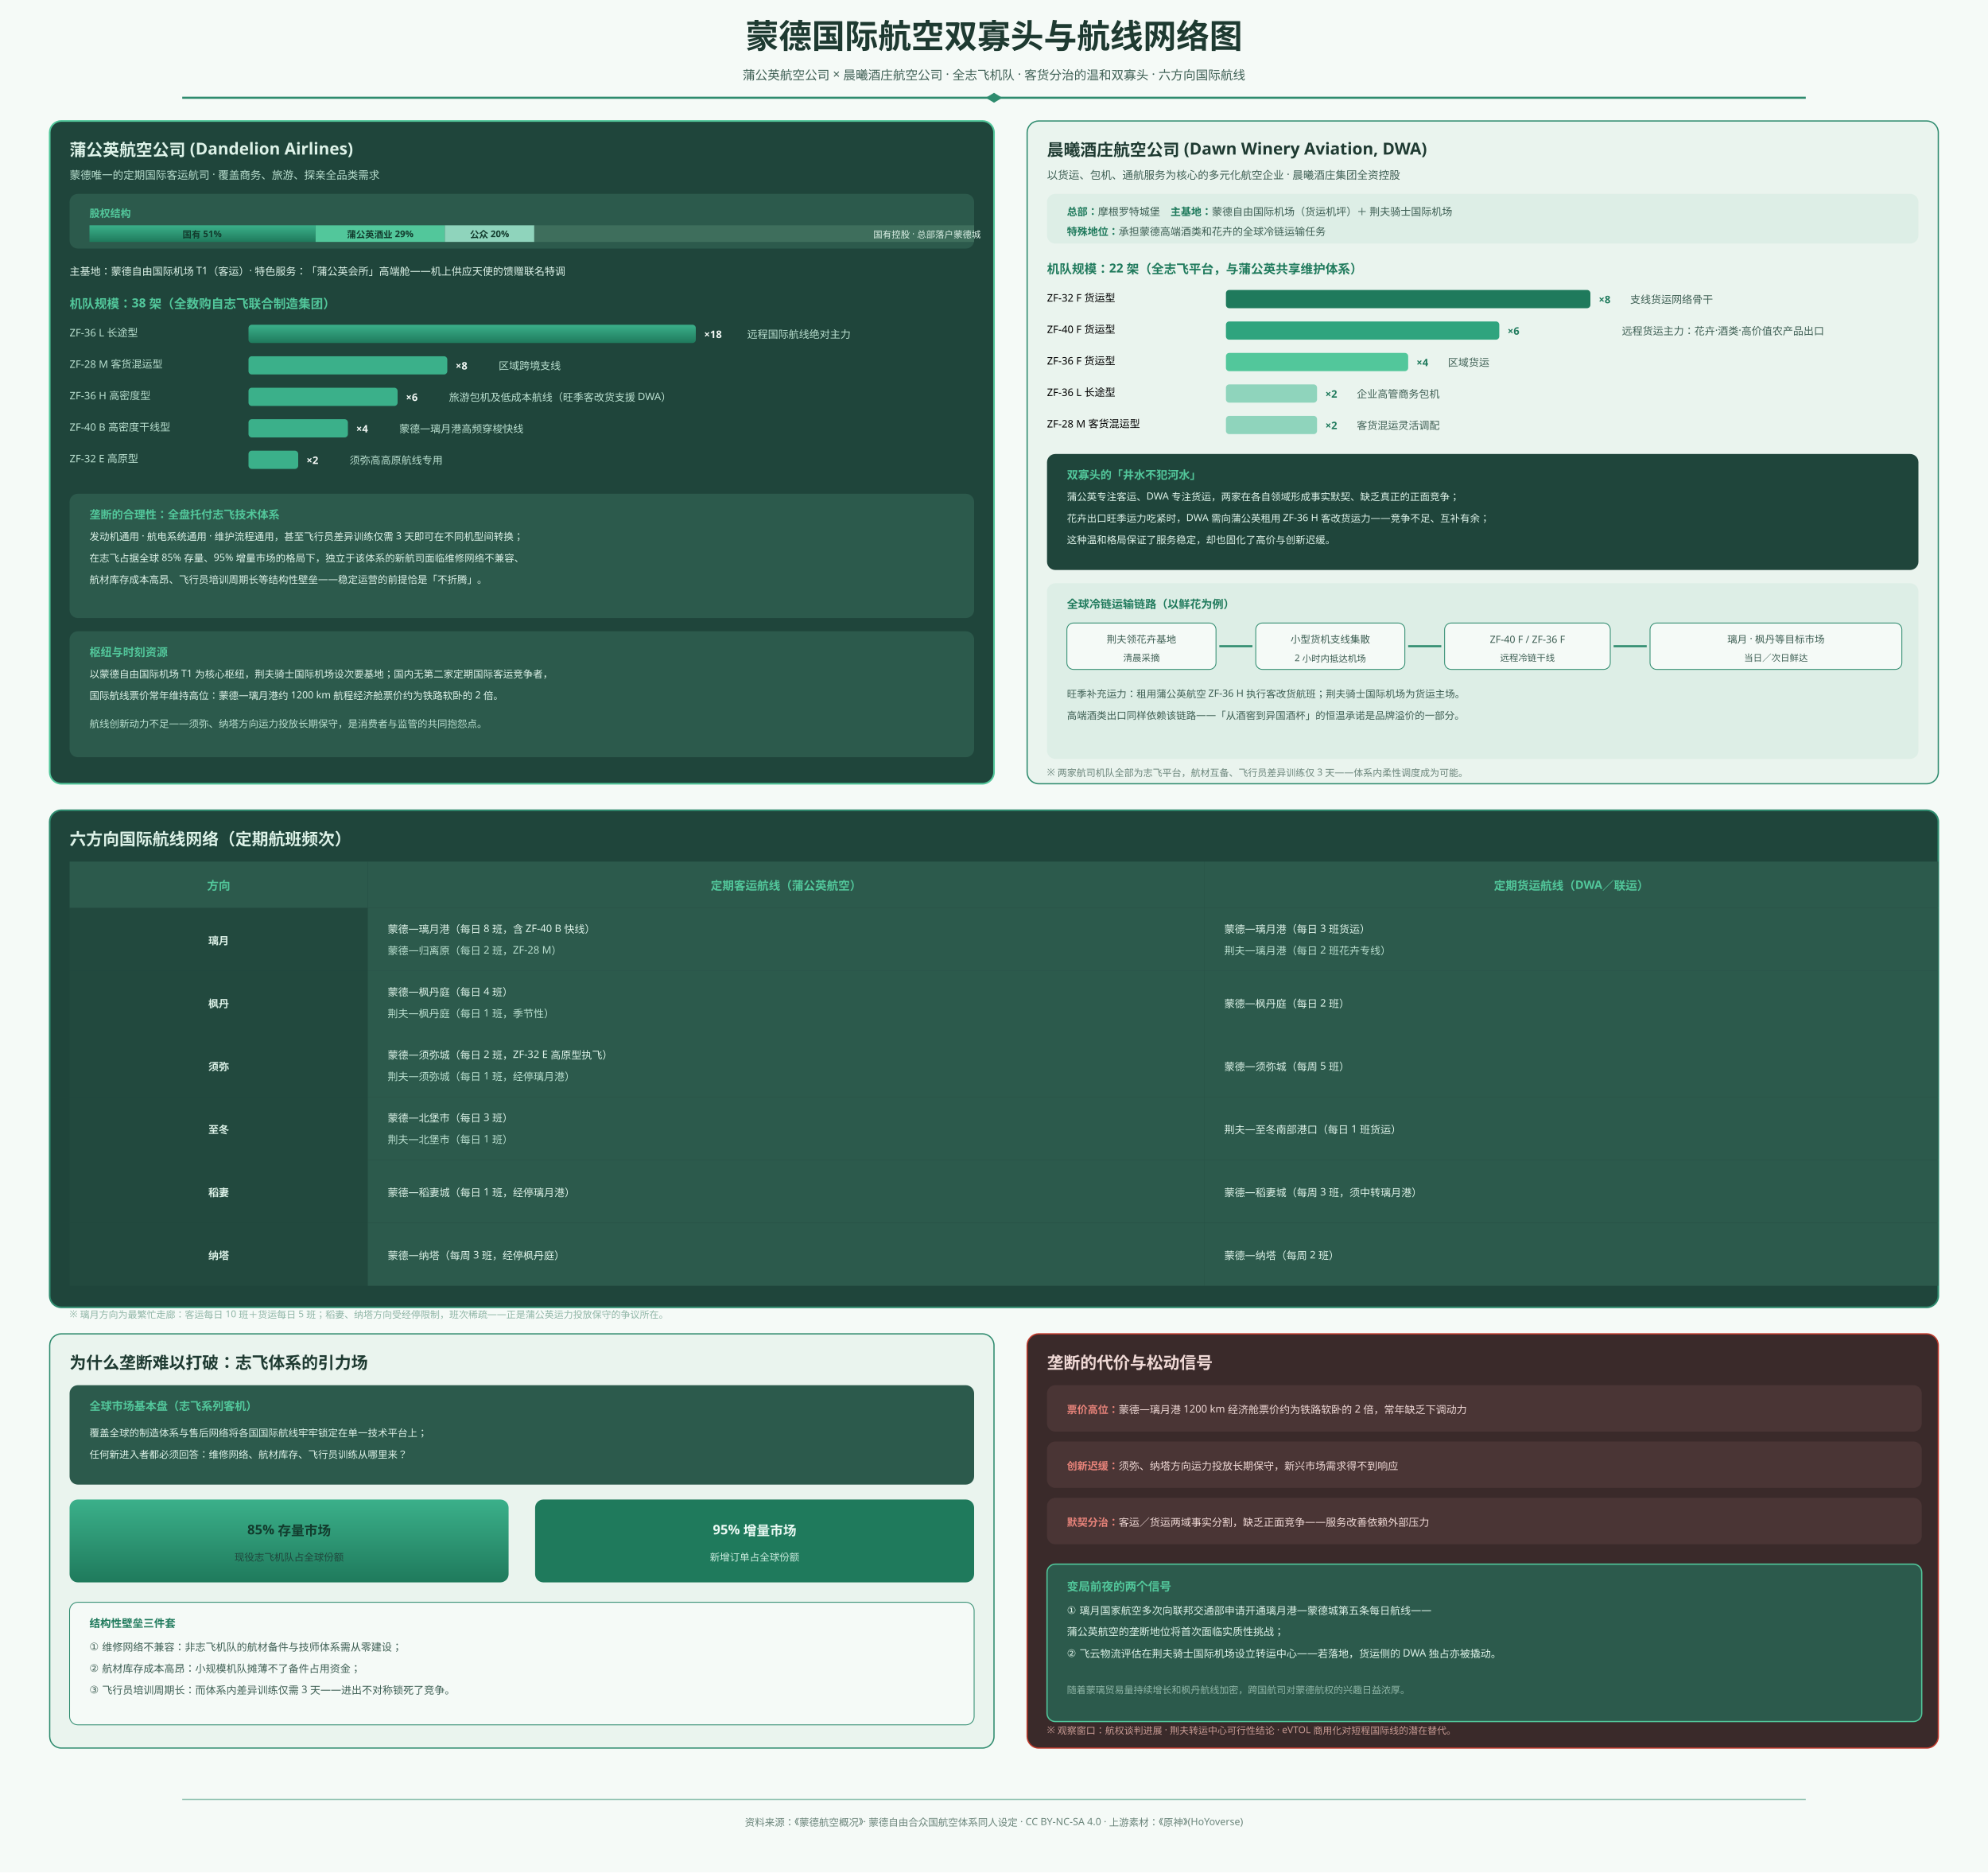
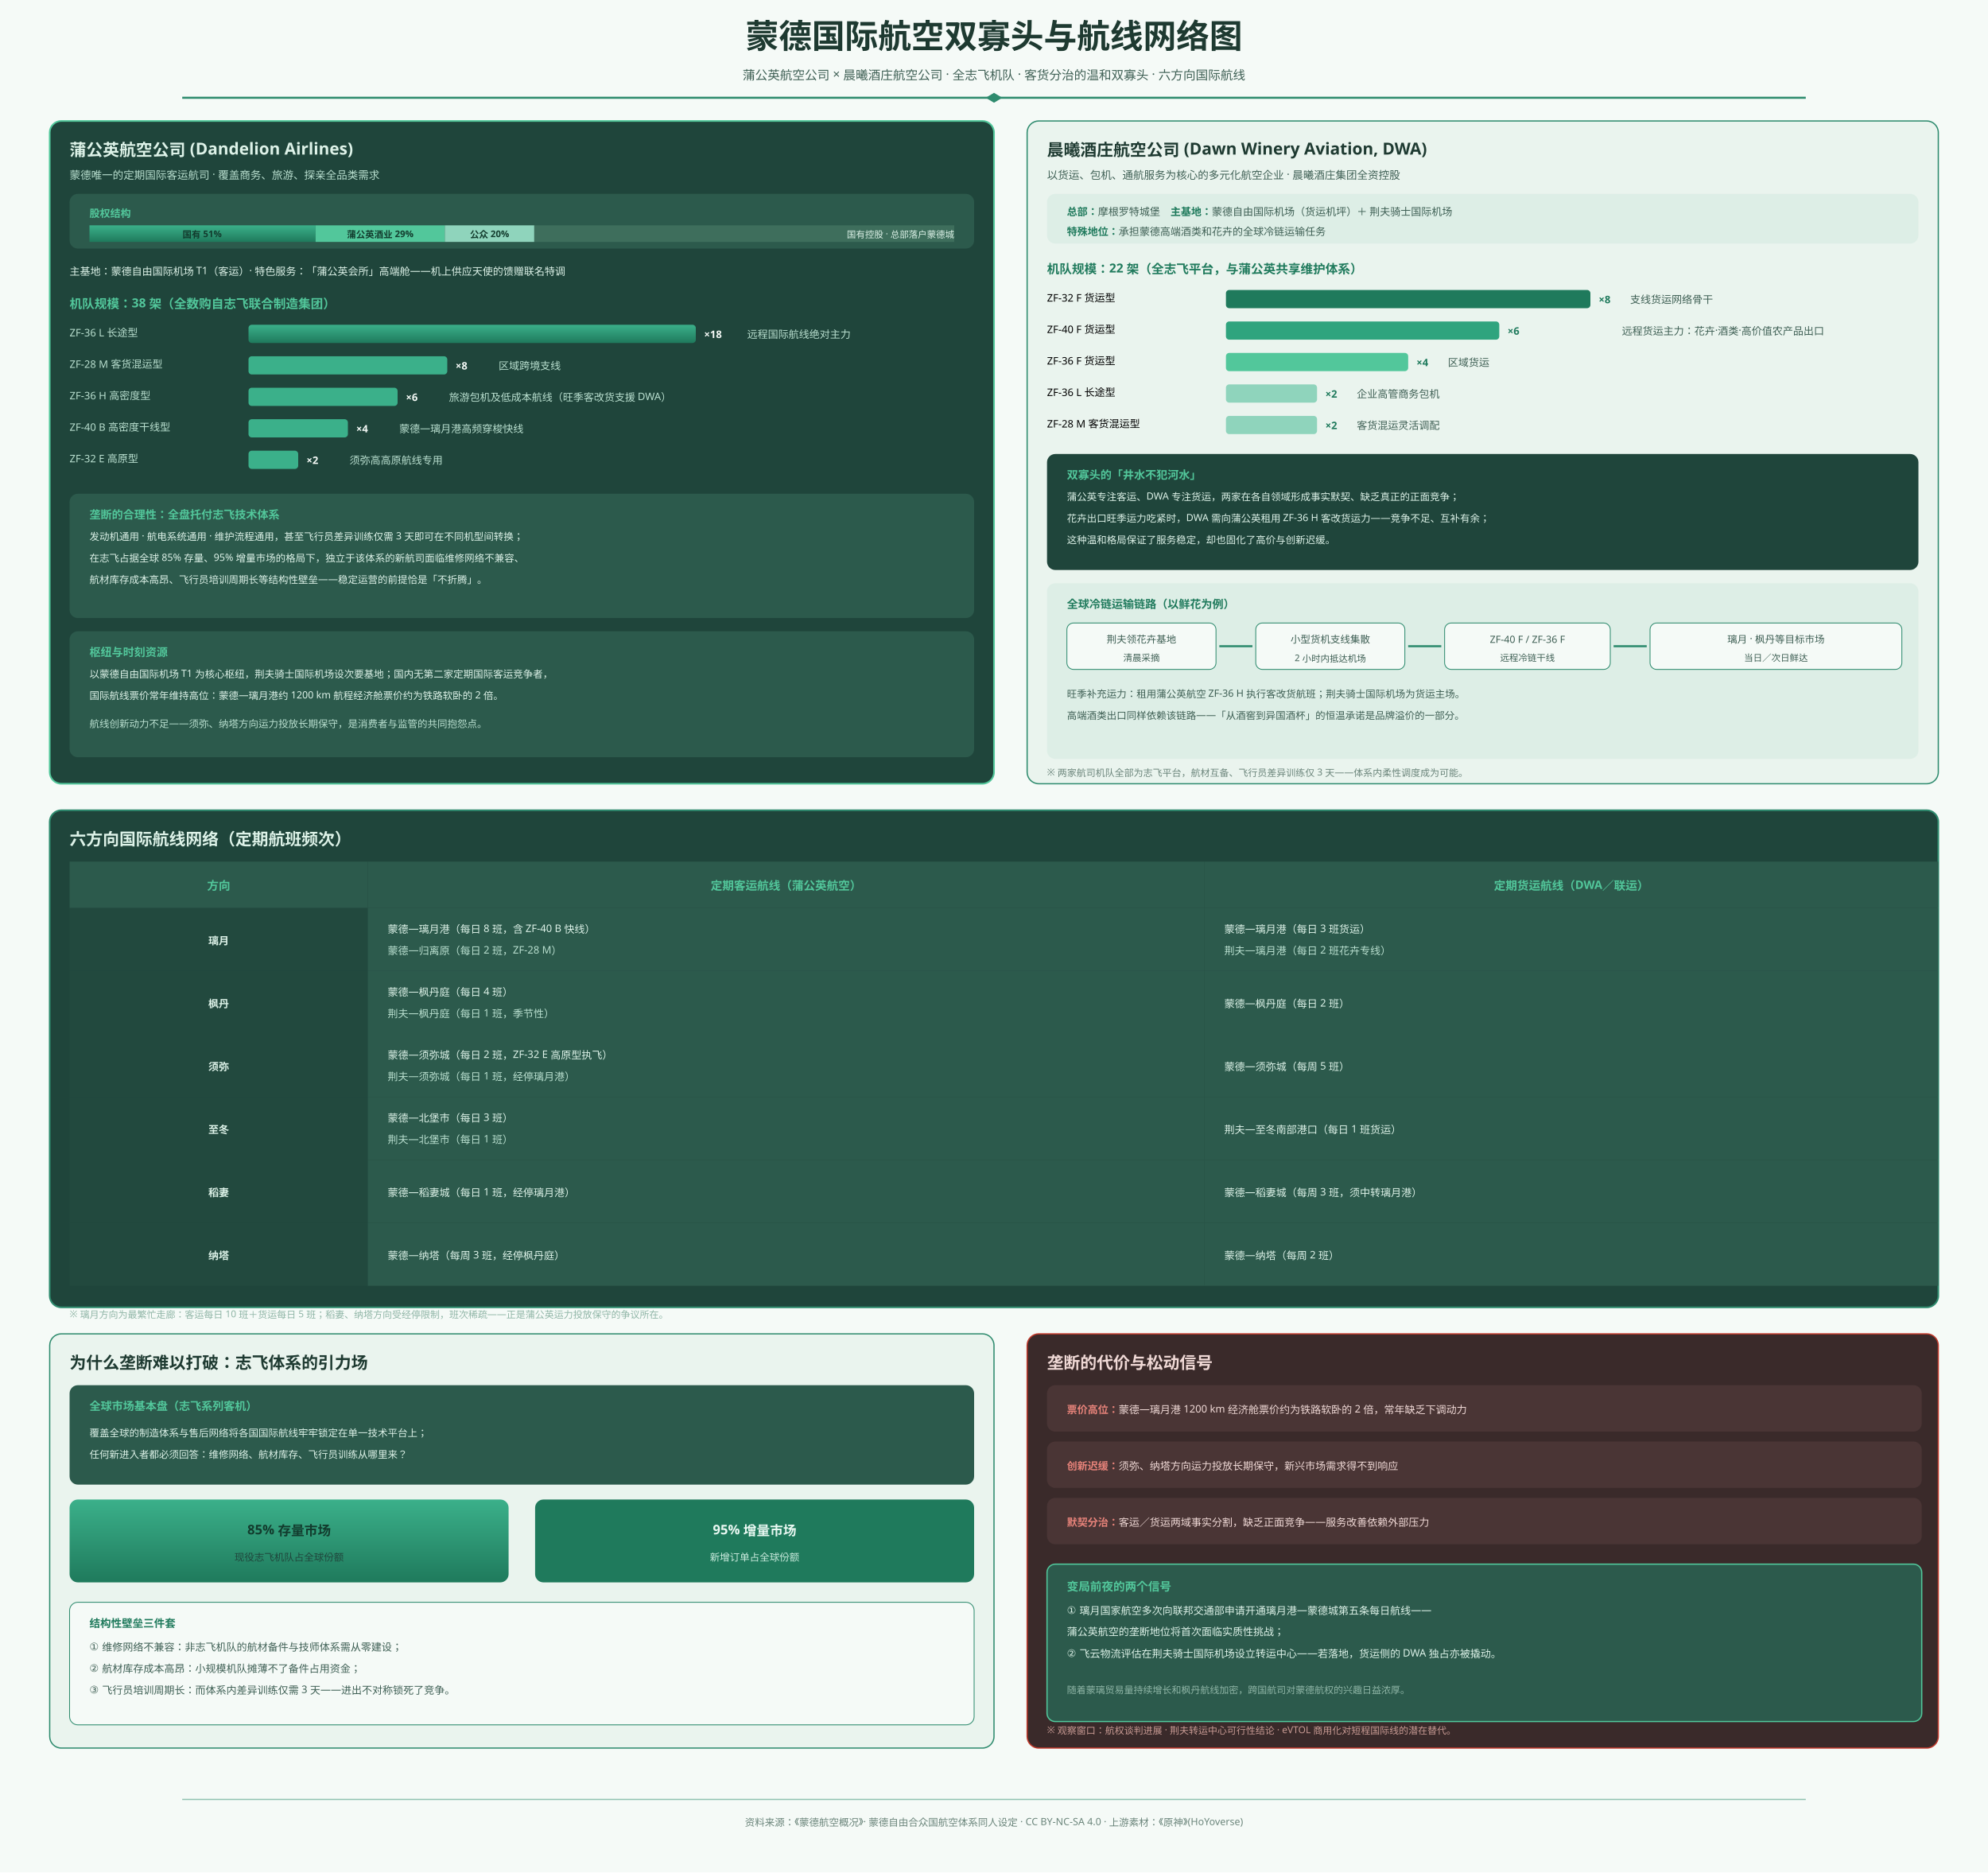
<svg xmlns="http://www.w3.org/2000/svg" viewBox="0 0 2400 2260" font-family="'Microsoft YaHei','PingFang SC','Noto Sans SC',sans-serif">
  <defs>
    <linearGradient id="anemoTop" x1="0" y1="0" x2="0" y2="1">
      <stop offset="0" stop-color="#3BB08A" />
      <stop offset="1" stop-color="#1F7A5C" />
    </linearGradient>
  </defs>
  <rect width="2400" height="2260" fill="#F5FAF7" />
  <text x="1200" y="58" text-anchor="middle" font-size="40" font-weight="700" fill="#1E3A31">蒙德国际航空双寡头与航线网络图</text>
  <text x="1200" y="96" text-anchor="middle" font-size="15" fill="#3E5F54">蒲公英航空公司 × 晨曦酒庄航空公司 · 全志飞机队 · 客货分治的温和双寡头 · 六方向国际航线</text>
  <line x1="220" y1="118" x2="2180" y2="118" stroke="#2E8B6E" stroke-width="2.5" />
  <polygon points="1200,112 1210,118 1200,124 1190,118" fill="#2E8B6E" />
  <g>
    <rect x="60" y="146" width="1140" height="800" rx="14" fill="#1F453B" stroke="#52C79B" stroke-width="2" />
    <text x="84" y="188" font-size="20" font-weight="700" fill="#DDF2E8">蒲公英航空公司 (Dandelion Airlines)</text>
    <text x="84" y="216" font-size="13" fill="#B9DFCF">蒙德唯一的定期国际客运航司 · 覆盖商务、旅游、探亲全品类需求</text>
    <rect x="84" y="234" width="1092" height="66" rx="10" fill="#2C5A4C" />
    <text x="108" y="262" font-size="12.5" font-weight="700" fill="#52C79B">股权结构</text>
    <rect x="108" y="272" width="273" height="20" fill="url(#anemoTop)" />
    <rect x="381" y="272" width="156" height="20" fill="#52C79B" />
    <rect x="537" y="272" width="108" height="20" fill="#8FD4BC" />
-     <rect x="645" y="272" width="531" height="20" fill="#3E6E5C" />
+     <rect x="645" y="272" width="507" height="20" fill="#3E6E5C" />
    <text x="244" y="287" text-anchor="middle" font-size="11" font-weight="700" fill="#123B2D">国有 51%</text>
    <text x="459" y="287" text-anchor="middle" font-size="11" font-weight="700" fill="#123B2D">蒲公英酒业 29%</text>
    <text x="591" y="287" text-anchor="middle" font-size="11" font-weight="700" fill="#123B2D">公众 20%</text>
-     <text x="1184" y="287" text-anchor="end" font-size="11" fill="#DDF2E8">国有控股 · 总部落户蒙德城</text>
+     <text x="1152" y="287" text-anchor="end" font-size="11" fill="#DDF2E8">国有控股 · 总部落户蒙德城</text>
    <text x="84" y="332" font-size="12.5" fill="#DDF2E8">主基地：蒙德自由国际机场 T1（客运）· 特色服务：「蒲公英会所」高端舱——机上供应天使的馈赠联名特调</text>
    <text x="84" y="372" font-size="15" font-weight="700" fill="#52C79B">机队规模：38 架（全数购自志飞联合制造集团）</text>
    <g font-size="12.5" fill="#B9DFCF">
      <text x="84" y="406">ZF-36 L 长途型</text>
      <rect x="300" y="392" width="540" height="22" rx="4" fill="url(#anemoTop)" />
      <text x="850" y="408" font-weight="700" fill="#F5FAF7">×18</text>
      <text x="902" y="408" fill="#B9DFCF">远程国际航线绝对主力</text>
      <text x="84" y="444">ZF-28 M 客货混运型</text>
      <rect x="300" y="430" width="240" height="22" rx="4" fill="#3BB08A" />
      <text x="550" y="446" font-weight="700" fill="#F5FAF7">×8</text>
      <text x="602" y="446" fill="#B9DFCF">区域跨境支线</text>
      <text x="84" y="482">ZF-36 H 高密度型</text>
      <rect x="300" y="468" width="180" height="22" rx="4" fill="#3BB08A" />
      <text x="490" y="484" font-weight="700" fill="#F5FAF7">×6</text>
      <text x="542" y="484" fill="#B9DFCF">旅游包机及低成本航线（旺季客改货支援 DWA）</text>
      <text x="84" y="520">ZF-40 B 高密度干线型</text>
      <rect x="300" y="506" width="120" height="22" rx="4" fill="#3BB08A" />
      <text x="430" y="522" font-weight="700" fill="#F5FAF7">×4</text>
      <text x="482" y="522" fill="#B9DFCF">蒙德—璃月港高频穿梭快线</text>
      <text x="84" y="558">ZF-32 E 高原型</text>
      <rect x="300" y="544" width="60" height="22" rx="4" fill="#3BB08A" />
      <text x="370" y="560" font-weight="700" fill="#F5FAF7">×2</text>
      <text x="422" y="560" fill="#B9DFCF">须弥高高原航线专用</text>
    </g>
    <rect x="84" y="596" width="1092" height="150" rx="10" fill="#2C5A4C" />
    <text x="108" y="626" font-size="13.5" font-weight="700" fill="#52C79B">垄断的合理性：全盘托付志飞技术体系</text>
    <text x="108" y="652" font-size="12" fill="#DDF2E8">发动机通用 · 航电系统通用 · 维护流程通用，甚至飞行员差异训练仅需 3 天即可在不同机型间转换；</text>
    <text x="108" y="678" font-size="12" fill="#DDF2E8">在志飞占据全球 85% 存量、95% 增量市场的格局下，独立于该体系的新航司面临维修网络不兼容、</text>
    <text x="108" y="704" font-size="12" fill="#DDF2E8">航材库存成本高昂、飞行员培训周期长等结构性壁垒——稳定运营的前提恰是「不折腾」。</text>
    <rect x="84" y="762" width="1092" height="152" rx="10" fill="#2C5A4C" />
    <text x="108" y="792" font-size="13.5" font-weight="700" fill="#52C79B">枢纽与时刻资源</text>
    <text x="108" y="818" font-size="12" fill="#DDF2E8">以蒙德自由国际机场 T1 为核心枢纽，荆夫骑士国际机场设次要基地；国内无第二家定期国际客运竞争者，</text>
    <text x="108" y="844" font-size="12" fill="#DDF2E8">国际航线票价常年维持高位：蒙德—璃月港约 1200 km 航程经济舱票价约为铁路软卧的 2 倍。</text>
    <text x="108" y="878" font-size="12" fill="#B9DFCF">航线创新动力不足——须弥、纳塔方向运力投放长期保守，是消费者与监管的共同抱怨点。</text>
  </g>
  <g>
    <rect x="1240" y="146" width="1100" height="800" rx="14" fill="#EAF4EE" stroke="#2E8B6E" stroke-width="1.5" />
    <text x="1264" y="188" font-size="20" font-weight="700" fill="#1E3A31">晨曦酒庄航空公司 (Dawn Winery Aviation, DWA)</text>
    <text x="1264" y="216" font-size="13" fill="#3E5F54">以货运、包机、通航服务为核心的多元化航空企业 · 晨曦酒庄集团全资控股</text>
    <rect x="1264" y="234" width="1052" height="60" rx="10" fill="#DDEEE6" />
    <text x="1288" y="260" font-size="12.5" fill="#3E5F54">
      <tspan font-weight="700" fill="#1F7A5C">总部：</tspan>摩根罗特城堡　<tspan font-weight="700" fill="#1F7A5C">主基地：</tspan>蒙德自由国际机场（货运机坪）＋ 荆夫骑士国际机场</text>
    <text x="1288" y="284" font-size="12.5" fill="#3E5F54">
      <tspan font-weight="700" fill="#1F7A5C">特殊地位：</tspan>承担蒙德高端酒类和花卉的全球冷链运输任务</text>
    <text x="1264" y="330" font-size="15" font-weight="700" fill="#1F7A5C">机队规模：22 架（全志飞平台，与蒲公英共享维护体系）</text>
    <g font-size="12.5">
      <text x="1264" y="364">ZF-32 F 货运型</text>
      <rect x="1480" y="350" width="440" height="22" rx="4" fill="#1F7A5C" />
      <text x="1930" y="366" font-weight="700" fill="#1F7A5C">×8</text>
      <text x="1968" y="366" fill="#3E5F54">支线货运网络骨干</text>
      <text x="1264" y="402">ZF-40 F 货运型</text>
      <rect x="1480" y="388" width="330" height="22" rx="4" fill="#2FA47E" />
      <text x="1820" y="404" font-weight="700" fill="#1F7A5C">×6</text>
      <text x="1958" y="404" fill="#3E5F54">远程货运主力：花卉·酒类·高价值农产品出口</text>
      <text x="1264" y="440">ZF-36 F 货运型</text>
      <rect x="1480" y="426" width="220" height="22" rx="4" fill="#52C79B" />
      <text x="1710" y="442" font-weight="700" fill="#1F7A5C">×4</text>
      <text x="1748" y="442" fill="#3E5F54">区域货运</text>
      <text x="1264" y="478">ZF-36 L 长途型</text>
      <rect x="1480" y="464" width="110" height="22" rx="4" fill="#8FD4BC" />
      <text x="1600" y="480" font-weight="700" fill="#1F7A5C">×2</text>
      <text x="1638" y="480" fill="#3E5F54">企业高管商务包机</text>
      <text x="1264" y="516">ZF-28 M 客货混运型</text>
      <rect x="1480" y="502" width="110" height="22" rx="4" fill="#8FD4BC" />
      <text x="1600" y="518" font-weight="700" fill="#1F7A5C">×2</text>
      <text x="1638" y="518" fill="#3E5F54">客货混运灵活调配</text>
    </g>
    <rect x="1264" y="548" width="1052" height="140" rx="10" fill="#1F453B" />
    <text x="1288" y="578" font-size="13.5" font-weight="700" fill="#52C79B">双寡头的「井水不犯河水」</text>
    <text x="1288" y="604" font-size="12" fill="#DDF2E8">蒲公英专注客运、DWA 专注货运，两家在各自领域形成事实默契、缺乏真正的正面竞争；</text>
    <text x="1288" y="630" font-size="12" fill="#DDF2E8">花卉出口旺季运力吃紧时，DWA 需向蒲公英租用 ZF-36 H 客改货运力——竞争不足、互补有余；</text>
    <text x="1288" y="656" font-size="12" fill="#DDF2E8">这种温和格局保证了服务稳定，却也固化了高价与创新迟缓。</text>
    <rect x="1264" y="704" width="1052" height="212" rx="10" fill="#DDEEE6" />
    <text x="1288" y="734" font-size="13.5" font-weight="700" fill="#1F7A5C">全球冷链运输链路（以鲜花为例）</text>
    <g font-size="12" fill="#3E5F54">
      <rect x="1288" y="752" width="180" height="56" rx="8" fill="#F5FAF7" stroke="#2E8B6E" />
      <text x="1378" y="776" text-anchor="middle">荆夫领花卉基地</text>
      <text x="1378" y="798" text-anchor="middle" font-size="11">清晨采摘</text>
      <line x1="1472" y1="780" x2="1512" y2="780" stroke="#2E8B6E" stroke-width="2.5" />
      <rect x="1516" y="752" width="180" height="56" rx="8" fill="#F5FAF7" stroke="#2E8B6E" />
      <text x="1606" y="776" text-anchor="middle">小型货机支线集散</text>
      <text x="1606" y="798" text-anchor="middle" font-size="11">2 小时内抵达机场</text>
      <line x1="1700" y1="780" x2="1740" y2="780" stroke="#2E8B6E" stroke-width="2.5" />
      <rect x="1744" y="752" width="200" height="56" rx="8" fill="#F5FAF7" stroke="#2E8B6E" />
      <text x="1844" y="776" text-anchor="middle">ZF-40 F / ZF-36 F</text>
      <text x="1844" y="798" text-anchor="middle" font-size="11">远程冷链干线</text>
      <line x1="1948" y1="780" x2="1988" y2="780" stroke="#2E8B6E" stroke-width="2.5" />
      <rect x="1992" y="752" width="304" height="56" rx="8" fill="#F5FAF7" stroke="#2E8B6E" />
      <text x="2144" y="776" text-anchor="middle">璃月 · 枫丹等目标市场</text>
      <text x="2144" y="798" text-anchor="middle" font-size="11">当日／次日鲜达</text>
      <text x="1288" y="842">旺季补充运力：租用蒲公英航空 ZF-36 H 执行客改货航班；荆夫骑士国际机场为货运主场。</text>
      <text x="1288" y="868">高端酒类出口同样依赖该链路——「从酒窖到异国酒杯」的恒温承诺是品牌溢价的一部分。</text>
    </g>
    <text x="1264" y="936" font-size="11.5" fill="#6B857B">※ 两家航司机队全部为志飞平台，航材互备、飞行员差异训练仅 3 天——体系内柔性调度成为可能。</text>
  </g>
  <g>
    <rect x="60" y="978" width="2280" height="600" rx="14" fill="#1F453B" stroke="#2E8B6E" stroke-width="2" />
    <text x="84" y="1020" font-size="20" font-weight="700" fill="#DDF2E8">六方向国际航线网络（定期航班频次）</text>
    <rect x="84" y="1040" width="360" height="56" fill="#2C5A4C" />
    <text x="264" y="1074" text-anchor="middle" font-size="14" font-weight="700" fill="#52C79B">方向</text>
    <rect x="444" y="1040" width="1010" height="56" fill="#2C5A4C" />
    <text x="949" y="1074" text-anchor="middle" font-size="14" font-weight="700" fill="#52C79B">定期客运航线（蒲公英航空）</text>
    <rect x="1454" y="1040" width="886" height="56" fill="#2C5A4C" />
    <text x="1897" y="1074" text-anchor="middle" font-size="14" font-weight="700" fill="#52C79B">定期货运航线（DWA／联运）</text>
    <g font-size="12.5">
      <rect x="84" y="1096" width="360" height="76" fill="#22493E" />
      <text x="264" y="1140" text-anchor="middle" font-weight="700" fill="#DDF2E8">璃月</text>
      <rect x="444" y="1096" width="1010" height="76" fill="#2C5A4C" />
      <text x="468" y="1126" fill="#DDF2E8">蒙德—璃月港（每日 8 班，含 ZF-40 B 快线）</text>
      <text x="468" y="1152" fill="#B9DFCF">蒙德—归离原（每日 2 班，ZF-28 M）</text>
      <rect x="1454" y="1096" width="886" height="76" fill="#2C5A4C" />
      <text x="1478" y="1126" fill="#DDF2E8">蒙德—璃月港（每日 3 班货运）</text>
      <text x="1478" y="1152" fill="#B9DFCF">荆夫—璃月港（每日 2 班花卉专线）</text>
      <rect x="84" y="1172" width="360" height="76" fill="#22493E" />
      <text x="264" y="1216" text-anchor="middle" font-weight="700" fill="#DDF2E8">枫丹</text>
      <rect x="444" y="1172" width="1010" height="76" fill="#2C5A4C" />
      <text x="468" y="1202" fill="#DDF2E8">蒙德—枫丹庭（每日 4 班）</text>
      <text x="468" y="1228" fill="#B9DFCF">荆夫—枫丹庭（每日 1 班，季节性）</text>
      <rect x="1454" y="1172" width="886" height="76" fill="#2C5A4C" />
      <text x="1478" y="1216" fill="#DDF2E8">蒙德—枫丹庭（每日 2 班）</text>
      <rect x="84" y="1248" width="360" height="76" fill="#22493E" />
      <text x="264" y="1292" text-anchor="middle" font-weight="700" fill="#DDF2E8">须弥</text>
      <rect x="444" y="1248" width="1010" height="76" fill="#2C5A4C" />
      <text x="468" y="1278" fill="#DDF2E8">蒙德—须弥城（每日 2 班，ZF-32 E 高原型执飞）</text>
      <text x="468" y="1304" fill="#B9DFCF">荆夫—须弥城（每日 1 班，经停璃月港）</text>
      <rect x="1454" y="1248" width="886" height="76" fill="#2C5A4C" />
      <text x="1478" y="1292" fill="#DDF2E8">蒙德—须弥城（每周 5 班）</text>
      <rect x="84" y="1324" width="360" height="76" fill="#22493E" />
      <text x="264" y="1368" text-anchor="middle" font-weight="700" fill="#DDF2E8">至冬</text>
      <rect x="444" y="1324" width="1010" height="76" fill="#2C5A4C" />
      <text x="468" y="1354" fill="#DDF2E8">蒙德—北堡市（每日 3 班）</text>
      <text x="468" y="1380" fill="#B9DFCF">荆夫—北堡市（每日 1 班）</text>
      <rect x="1454" y="1324" width="886" height="76" fill="#2C5A4C" />
      <text x="1478" y="1368" fill="#DDF2E8">荆夫—至冬南部港口（每日 1 班货运）</text>
      <rect x="84" y="1400" width="360" height="76" fill="#22493E" />
      <text x="264" y="1444" text-anchor="middle" font-weight="700" fill="#DDF2E8">稻妻</text>
      <rect x="444" y="1400" width="1010" height="76" fill="#2C5A4C" />
      <text x="468" y="1444" fill="#DDF2E8">蒙德—稻妻城（每日 1 班，经停璃月港）</text>
      <rect x="1454" y="1400" width="886" height="76" fill="#2C5A4C" />
      <text x="1478" y="1444" fill="#DDF2E8">蒙德—稻妻城（每周 3 班，须中转璃月港）</text>
      <rect x="84" y="1476" width="360" height="76" fill="#22493E" />
      <text x="264" y="1520" text-anchor="middle" font-weight="700" fill="#DDF2E8">纳塔</text>
      <rect x="444" y="1476" width="1010" height="76" fill="#2C5A4C" />
      <text x="468" y="1520" fill="#DDF2E8">蒙德—纳塔（每周 3 班，经停枫丹庭）</text>
      <rect x="1454" y="1476" width="886" height="76" fill="#2C5A4C" />
      <text x="1478" y="1520" fill="#DDF2E8">蒙德—纳塔（每周 2 班）</text>
    </g>
    <text x="84" y="1590" font-size="11.5" fill="#8FB5A6">※ 璃月方向为最繁忙走廊：客运每日 10 班＋货运每日 5 班；稻妻、纳塔方向受经停限制，班次稀疏——正是蒲公英运力投放保守的争议所在。</text>
  </g>
  <g>
    <rect x="60" y="1610" width="1140" height="500" rx="14" fill="#EAF4EE" stroke="#2E8B6E" stroke-width="1.5" />
    <text x="84" y="1652" font-size="20" font-weight="700" fill="#1E3A31">为什么垄断难以打破：志飞体系的引力场</text>
    <rect x="84" y="1672" width="1092" height="120" rx="10" fill="#2C5A4C" />
    <text x="108" y="1702" font-size="13.5" font-weight="700" fill="#52C79B">全球市场基本盘（志飞系列客机）</text>
    <text x="108" y="1734" font-size="12" fill="#DDF2E8">覆盖全球的制造体系与售后网络将各国国际航线牢牢锁定在单一技术平台上；</text>
    <text x="108" y="1760" font-size="12" fill="#DDF2E8">任何新进入者都必须回答：维修网络、航材库存、飞行员训练从哪里来？</text>
    <g font-size="16" font-weight="700">
      <rect x="84" y="1810" width="530" height="100" rx="10" fill="url(#anemoTop)" />
      <text x="349" y="1852" text-anchor="middle" fill="#123B2D">85% 存量市场</text>
      <text x="349" y="1884" text-anchor="middle" font-size="12" font-weight="400" fill="#1F453B">现役志飞机队占全球份额</text>
      <rect x="646" y="1810" width="530" height="100" rx="10" fill="#1F7A5C" />
      <text x="911" y="1852" text-anchor="middle" fill="#EAF9F3">95% 增量市场</text>
      <text x="911" y="1884" text-anchor="middle" font-size="12" font-weight="400" fill="#CBEBDE">新增订单占全球份额</text>
    </g>
    <rect x="84" y="1934" width="1092 " height="148" rx="10" fill="#F5FAF7" stroke="#2E8B6E" />
    <text x="108" y="1964" font-size="13" font-weight="700" fill="#1F7A5C">结构性壁垒三件套</text>
    <text x="108" y="1992" font-size="12.5" fill="#3E5F54">① 维修网络不兼容：非志飞机队的航材备件与技师体系需从零建设；</text>
    <text x="108" y="2018" font-size="12.5" fill="#3E5F54">② 航材库存成本高昂：小规模机队摊薄不了备件占用资金；</text>
    <text x="108" y="2044" font-size="12.5" fill="#3E5F54">③ 飞行员培训周期长：而体系内差异训练仅需 3 天——进出不对称锁死了竞争。</text>
  </g>
  <g>
    <rect x="1240" y="1610" width="1100" height="500" rx="14" fill="#3A2A2A" stroke="#C0392B" stroke-width="1.5" />
    <text x="1264" y="1652" font-size="20" font-weight="700" fill="#F0D9D6">垄断的代价与松动信号</text>
    <rect x="1264" y="1672" width="1056" height="56" rx="10" fill="#4A3535" />
    <text x="1288" y="1706" font-size="12.5" fill="#F0D9D6">
      <tspan font-weight="700" fill="#E8837A">票价高位：</tspan>蒙德—璃月港 1200 km 经济舱票价约为铁路软卧的 2 倍，常年缺乏下调动力</text>
    <rect x="1264" y="1740" width="1056" height="56" rx="10" fill="#4A3535" />
    <text x="1288" y="1774" font-size="12.5" fill="#F0D9D6">
      <tspan font-weight="700" fill="#E8837A">创新迟缓：</tspan>须弥、纳塔方向运力投放长期保守，新兴市场需求得不到响应</text>
    <rect x="1264" y="1808" width="1056" height="56" rx="10" fill="#4A3535" />
    <text x="1288" y="1842" font-size="12.5" fill="#F0D9D6">
      <tspan font-weight="700" fill="#E8837A">默契分治：</tspan>客运／货运两域事实分割，缺乏正面竞争——服务改善依赖外部压力</text>
    <rect x="1264" y="1888" width="1056" height="190" rx="10" fill="#2C5A4C" stroke="#52C79B" stroke-width="1.5" />
    <text x="1288" y="1920" font-size="14" font-weight="700" fill="#52C79B">变局前夜的两个信号</text>
    <text x="1288" y="1948" font-size="12.5" fill="#DDF2E8">① 璃月国家航空多次向联邦交通部申请开通璃月港—蒙德城第五条每日航线——</text>
    <text x="1288" y="1974" font-size="12.5" fill="#DDF2E8">　 蒲公英航空的垄断地位将首次面临实质性挑战；</text>
    <text x="1288" y="2000" font-size="12.5" fill="#DDF2E8">② 飞云物流评估在荆夫骑士国际机场设立转运中心——若落地，货运侧的 DWA 独占亦被撬动。</text>
    <text x="1288" y="2044" font-size="11.5" fill="#8FB5A6">随着蒙璃贸易量持续增长和枫丹航线加密，跨国航司对蒙德航权的兴趣日益浓厚。</text>
    <text x="1264" y="2092" font-size="11.5" fill="#C99B94">※ 观察窗口：航权谈判进展 · 荆夫转运中心可行性结论 · eVTOL 商用化对短程国际线的潜在替代。</text>
  </g>
  <line x1="220" y1="2172" x2="2180" y2="2172" stroke="#2E8B6E" stroke-width="1.5" opacity="0.5" />
  <text x="1200" y="2204" text-anchor="middle" font-size="12" fill="#6B857B">资料来源：《蒙德航空概况》· 蒙德自由合众国航空体系同人设定 · CC BY-NC-SA 4.0 · 上游素材：《原神》(HoYoverse)</text>
</svg>
